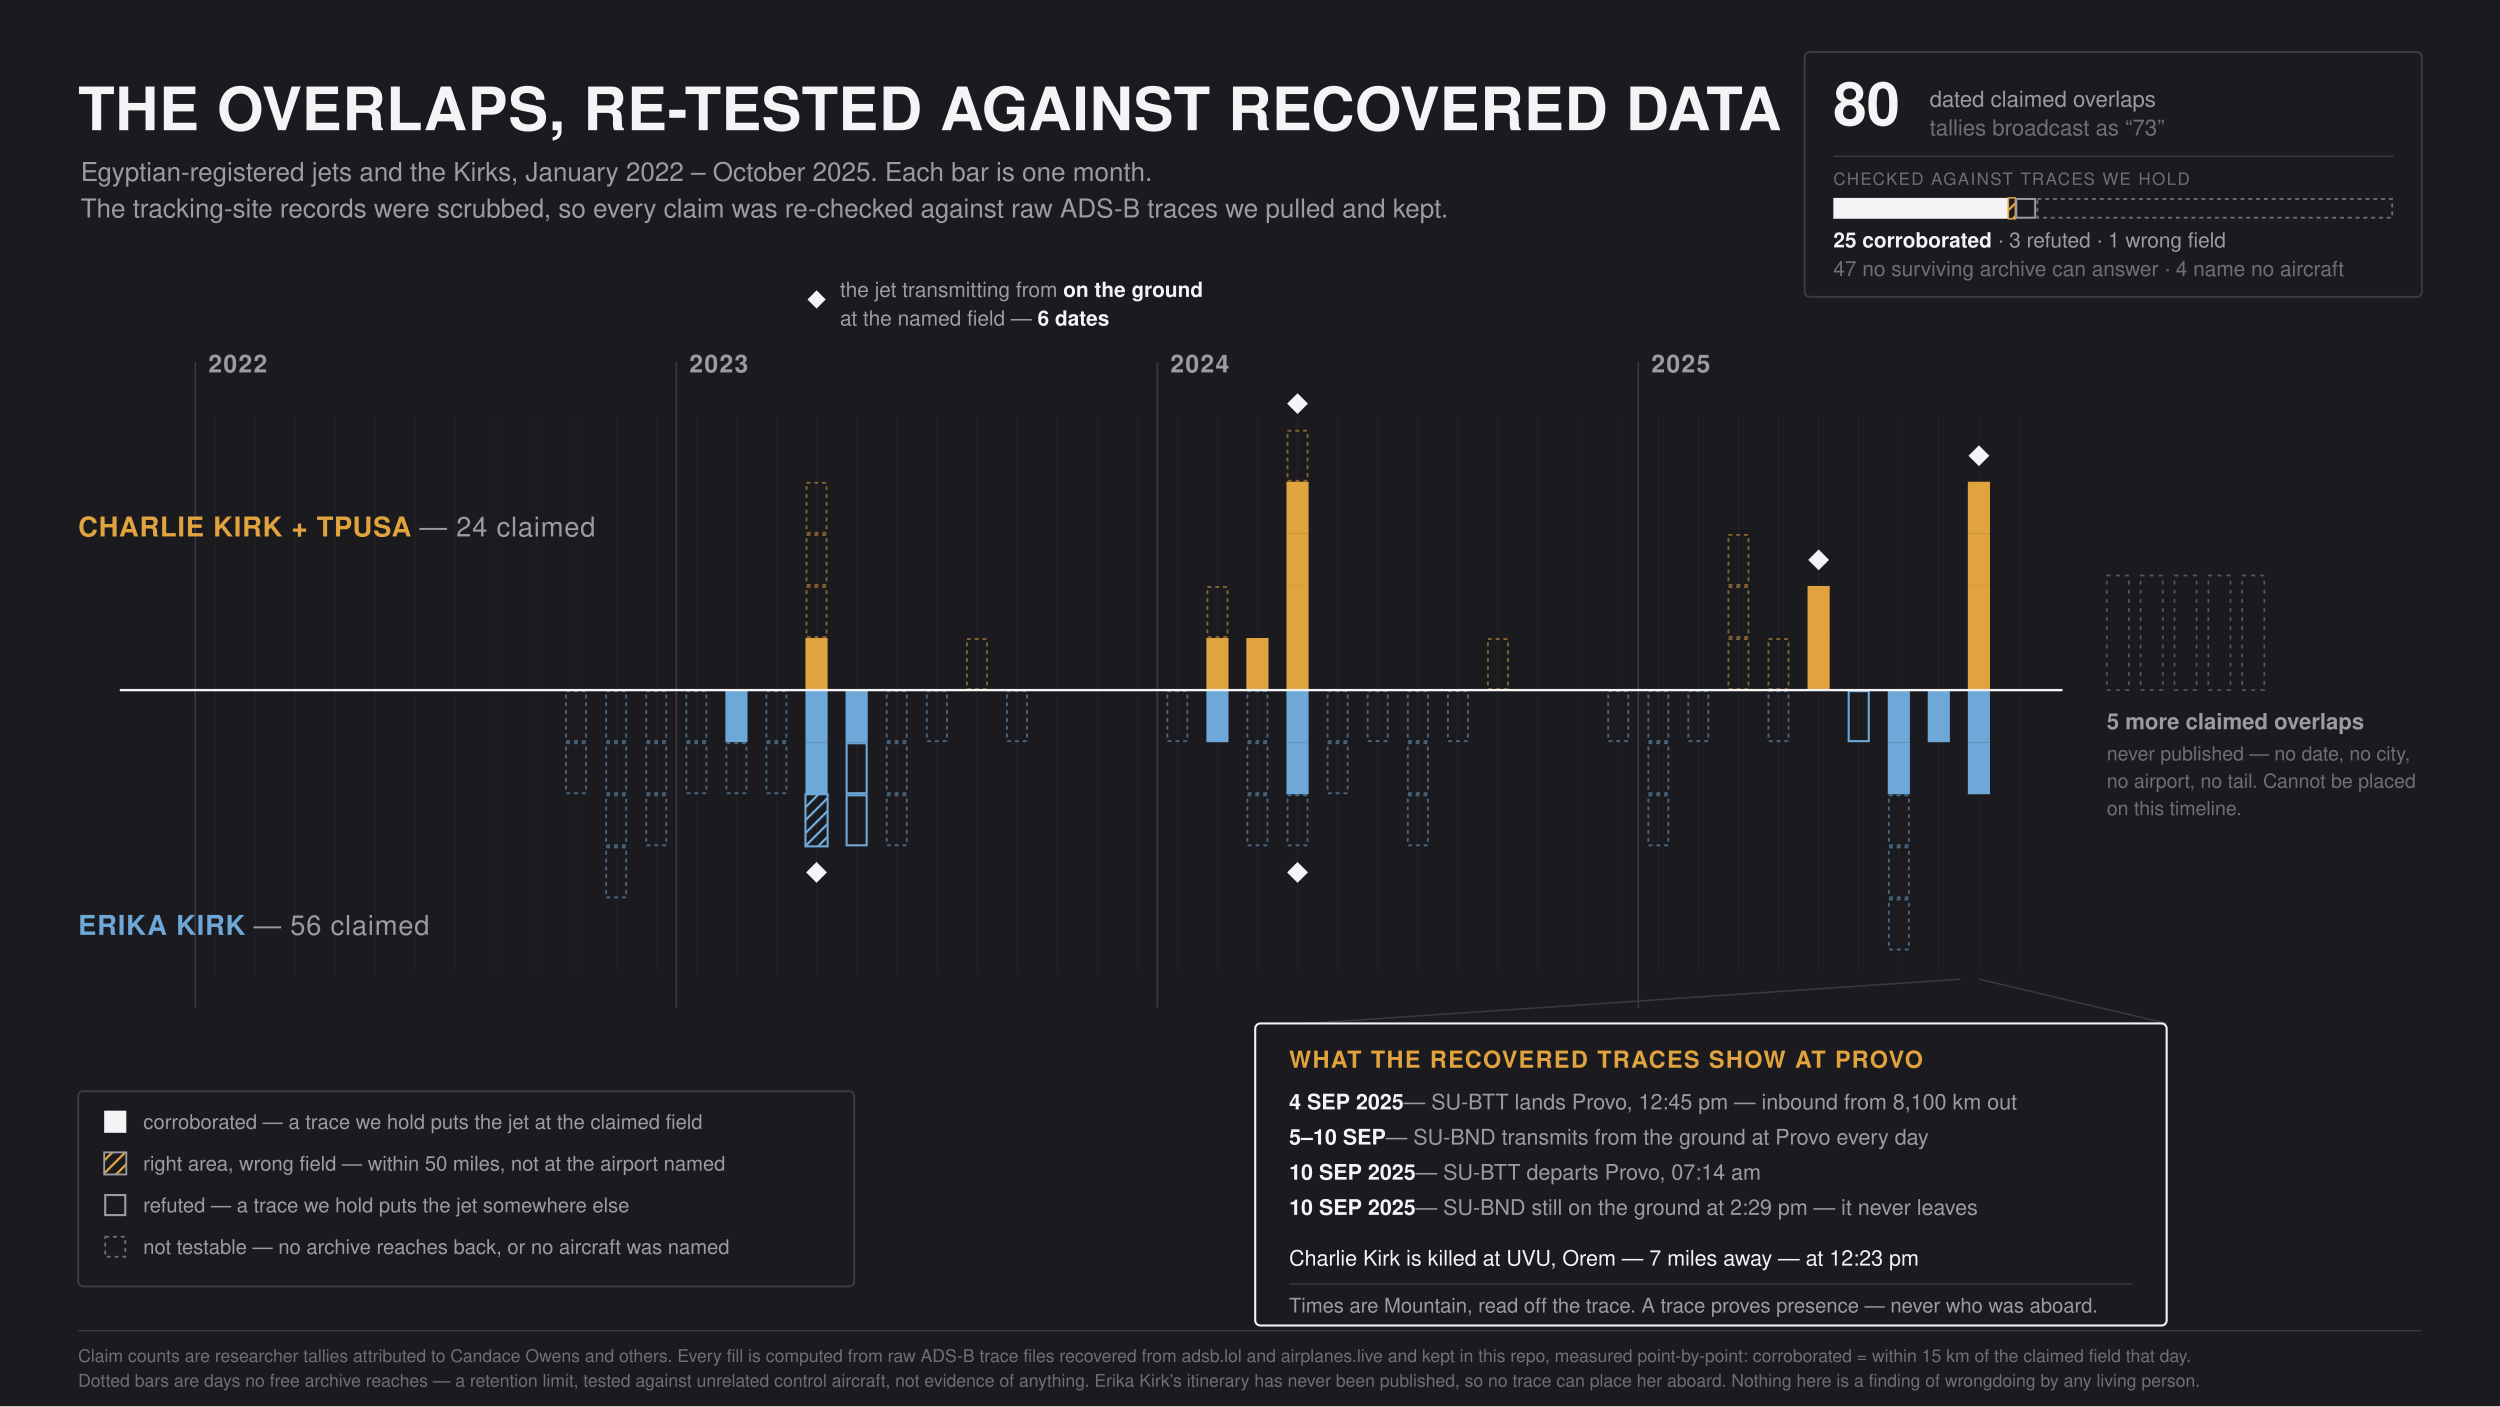
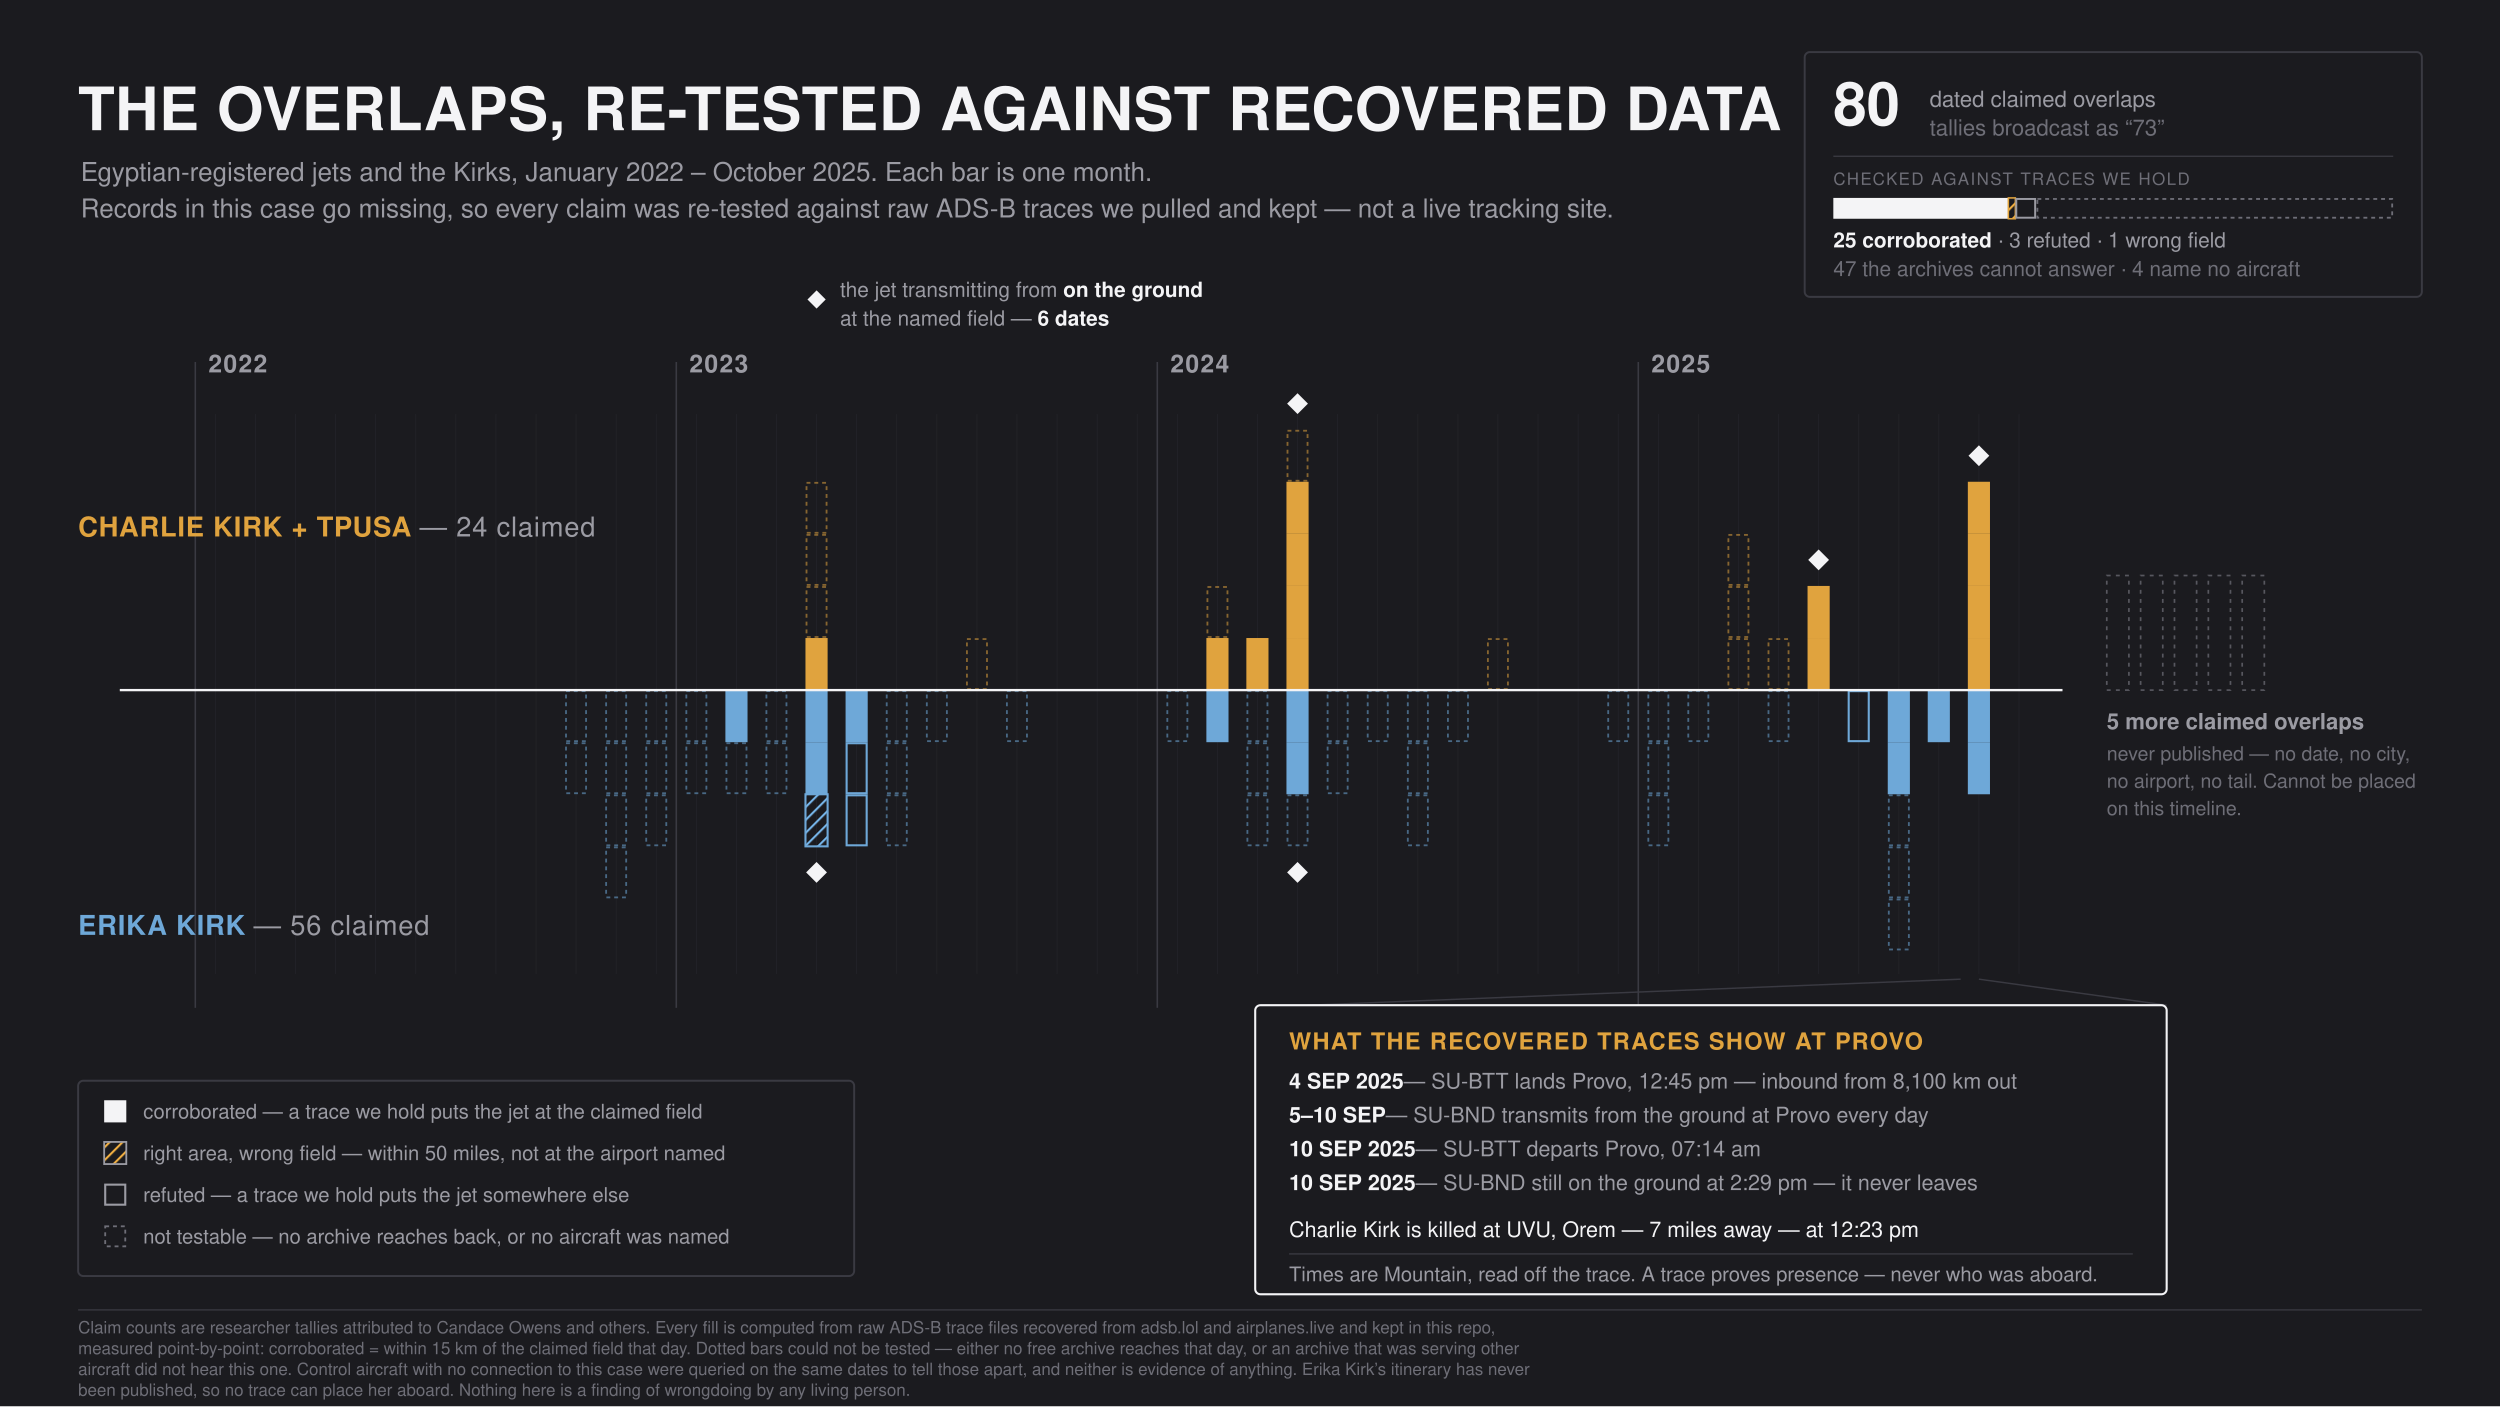
<svg xmlns="http://www.w3.org/2000/svg" viewBox="0 0 1920 1080" width="1920" height="1080" font-family="Helvetica Neue, Helvetica, Arial, sans-serif">
  <defs>
    <pattern id="hatche0a33e" width="7" height="7" patternTransform="rotate(45)" patternUnits="userSpaceOnUse">
      <rect width="7" height="7" fill="none" />
      <line x1="0" y1="0" x2="0" y2="7" stroke="#e0a33e" stroke-width="3.4" />
    </pattern>
    <pattern id="hatch6ea8d8" width="7" height="7" patternTransform="rotate(45)" patternUnits="userSpaceOnUse">
      <rect width="7" height="7" fill="none" />
      <line x1="0" y1="0" x2="0" y2="7" stroke="#6ea8d8" stroke-width="3.4" />
    </pattern>
  </defs>
  <rect width="1920" height="1080" fill="#1b1b1f" />
  <text x="60" y="100" fill="#f4f4f6" font-size="46" font-weight="700" letter-spacing="0.5">THE OVERLAPS, RE-TESTED AGAINST RECOVERED DATA</text>
  <text x="62" y="139" fill="#9b9ba3" font-size="20">Egyptian-registered jets and the Kirks, January 2022 – October 2025. Each bar is one month.</text>
-   <text x="62" y="167" fill="#9b9ba3" font-size="20">The tracking-site records were scrubbed, so every claim was re-checked against raw ADS-B traces we pulled and kept.</text>
+   <text x="62" y="167" fill="#9b9ba3" font-size="20">Records in this case go missing, so every claim was re-tested against raw ADS-B traces we pulled and kept — not a live tracking site.</text>
  <rect x="1386" y="40" width="474" height="188" fill="none" stroke="#3a3a42" stroke-width="1.5" rx="4" />
  <text x="1408" y="96" fill="#f4f4f6" font-size="46" font-weight="700">80</text>
  <text x="1482" y="82" fill="#9b9ba3" font-size="17">dated claimed overlaps</text>
  <text x="1482" y="104" fill="#6e6e77" font-size="17">tallies broadcast as “73”</text>
  <line x1="1408" y1="120" x2="1838" y2="120" stroke="#3a3a42" stroke-width="1" />
  <text x="1408" y="142" fill="#6e6e77" font-size="13" letter-spacing="1.1">CHECKED AGAINST TRACES WE HOLD</text>
  <rect x="1408" y="152" width="134.4" height="16" fill="#f4f4f6" />
  <rect x="1542.4" y="152" width="5.4" height="16" fill="url(#hatche0a33e)" stroke="#e0a33e" stroke-width="1.2" />
  <rect x="1548.5" y="152.8" width="14.5" height="14.4" fill="none" stroke="#9b9ba3" stroke-width="1.5" />
  <rect x="1564.7" y="152.8" width="272.5" height="14.4" fill="none" stroke="#6e6e77" stroke-width="1.4" stroke-dasharray="3 3" />
  <text x="1408" y="190" fill="#9b9ba3" font-size="16">
    <tspan fill="#f4f4f6" font-weight="600">25 corroborated</tspan>  ·  <tspan>3 refuted</tspan>  ·  <tspan>1 wrong field</tspan>
  </text>
-   <text x="1408" y="212" fill="#6e6e77" font-size="16">47 no surviving archive can answer  ·  4 name no aircraft</text>
+   <text x="1408" y="212" fill="#6e6e77" font-size="16">47 the archives cannot answer  ·  4 name no aircraft</text>
  <line x1="165.4" y1="318" x2="165.4" y2="748" stroke="#3a3a42" stroke-width="0.5" opacity="0.32" />
  <line x1="150.0" y1="278" x2="150.0" y2="774" stroke="#3a3a42" stroke-width="1.2" />
  <text x="160.0" y="286" fill="#9b9ba3" font-size="19" font-weight="600" letter-spacing="1">2022</text>
  <line x1="196.2" y1="318" x2="196.2" y2="748" stroke="#3a3a42" stroke-width="0.5" opacity="0.32" />
  <line x1="227.0" y1="318" x2="227.0" y2="748" stroke="#3a3a42" stroke-width="0.5" opacity="0.32" />
  <line x1="257.7" y1="318" x2="257.7" y2="748" stroke="#3a3a42" stroke-width="0.5" opacity="0.32" />
  <line x1="288.5" y1="318" x2="288.5" y2="748" stroke="#3a3a42" stroke-width="0.5" opacity="0.32" />
  <line x1="319.3" y1="318" x2="319.3" y2="748" stroke="#3a3a42" stroke-width="0.5" opacity="0.32" />
  <line x1="350.1" y1="318" x2="350.1" y2="748" stroke="#3a3a42" stroke-width="0.5" opacity="0.32" />
  <line x1="380.9" y1="318" x2="380.9" y2="748" stroke="#3a3a42" stroke-width="0.5" opacity="0.32" />
  <line x1="411.7" y1="318" x2="411.7" y2="748" stroke="#3a3a42" stroke-width="0.5" opacity="0.32" />
  <line x1="442.4" y1="318" x2="442.4" y2="748" stroke="#3a3a42" stroke-width="0.5" opacity="0.32" />
  <line x1="473.2" y1="318" x2="473.2" y2="748" stroke="#3a3a42" stroke-width="0.5" opacity="0.32" />
  <line x1="504.0" y1="318" x2="504.0" y2="748" stroke="#3a3a42" stroke-width="0.5" opacity="0.32" />
  <line x1="534.8" y1="318" x2="534.8" y2="748" stroke="#3a3a42" stroke-width="0.5" opacity="0.32" />
  <line x1="519.4" y1="278" x2="519.4" y2="774" stroke="#3a3a42" stroke-width="1.2" />
  <text x="529.4" y="286" fill="#9b9ba3" font-size="19" font-weight="600" letter-spacing="1">2023</text>
  <line x1="565.6" y1="318" x2="565.6" y2="748" stroke="#3a3a42" stroke-width="0.5" opacity="0.32" />
  <line x1="596.3" y1="318" x2="596.3" y2="748" stroke="#3a3a42" stroke-width="0.5" opacity="0.32" />
  <line x1="627.1" y1="318" x2="627.1" y2="748" stroke="#3a3a42" stroke-width="0.5" opacity="0.32" />
  <line x1="657.9" y1="318" x2="657.9" y2="748" stroke="#3a3a42" stroke-width="0.5" opacity="0.32" />
  <line x1="688.7" y1="318" x2="688.7" y2="748" stroke="#3a3a42" stroke-width="0.5" opacity="0.32" />
  <line x1="719.5" y1="318" x2="719.5" y2="748" stroke="#3a3a42" stroke-width="0.5" opacity="0.32" />
  <line x1="750.3" y1="318" x2="750.3" y2="748" stroke="#3a3a42" stroke-width="0.5" opacity="0.32" />
  <line x1="781.0" y1="318" x2="781.0" y2="748" stroke="#3a3a42" stroke-width="0.5" opacity="0.32" />
  <line x1="811.8" y1="318" x2="811.8" y2="748" stroke="#3a3a42" stroke-width="0.5" opacity="0.32" />
  <line x1="842.6" y1="318" x2="842.6" y2="748" stroke="#3a3a42" stroke-width="0.5" opacity="0.32" />
  <line x1="873.4" y1="318" x2="873.4" y2="748" stroke="#3a3a42" stroke-width="0.5" opacity="0.32" />
  <line x1="904.2" y1="318" x2="904.2" y2="748" stroke="#3a3a42" stroke-width="0.5" opacity="0.32" />
  <line x1="888.8" y1="278" x2="888.8" y2="774" stroke="#3a3a42" stroke-width="1.2" />
  <text x="898.8" y="286" fill="#9b9ba3" font-size="19" font-weight="600" letter-spacing="1">2024</text>
  <line x1="935.0" y1="318" x2="935.0" y2="748" stroke="#3a3a42" stroke-width="0.5" opacity="0.32" />
  <line x1="965.7" y1="318" x2="965.7" y2="748" stroke="#3a3a42" stroke-width="0.5" opacity="0.32" />
  <line x1="996.5" y1="318" x2="996.5" y2="748" stroke="#3a3a42" stroke-width="0.5" opacity="0.32" />
  <line x1="1027.3" y1="318" x2="1027.3" y2="748" stroke="#3a3a42" stroke-width="0.5" opacity="0.32" />
  <line x1="1058.1" y1="318" x2="1058.1" y2="748" stroke="#3a3a42" stroke-width="0.5" opacity="0.32" />
  <line x1="1088.9" y1="318" x2="1088.9" y2="748" stroke="#3a3a42" stroke-width="0.5" opacity="0.32" />
  <line x1="1119.7" y1="318" x2="1119.7" y2="748" stroke="#3a3a42" stroke-width="0.5" opacity="0.32" />
  <line x1="1150.4" y1="318" x2="1150.4" y2="748" stroke="#3a3a42" stroke-width="0.5" opacity="0.32" />
  <line x1="1181.2" y1="318" x2="1181.2" y2="748" stroke="#3a3a42" stroke-width="0.5" opacity="0.32" />
  <line x1="1212.0" y1="318" x2="1212.0" y2="748" stroke="#3a3a42" stroke-width="0.5" opacity="0.32" />
  <line x1="1242.8" y1="318" x2="1242.8" y2="748" stroke="#3a3a42" stroke-width="0.5" opacity="0.32" />
  <line x1="1273.6" y1="318" x2="1273.6" y2="748" stroke="#3a3a42" stroke-width="0.5" opacity="0.32" />
  <line x1="1258.2" y1="278" x2="1258.2" y2="774" stroke="#3a3a42" stroke-width="1.2" />
  <text x="1268.2" y="286" fill="#9b9ba3" font-size="19" font-weight="600" letter-spacing="1">2025</text>
  <line x1="1304.3" y1="318" x2="1304.3" y2="748" stroke="#3a3a42" stroke-width="0.5" opacity="0.32" />
  <line x1="1335.1" y1="318" x2="1335.1" y2="748" stroke="#3a3a42" stroke-width="0.5" opacity="0.32" />
  <line x1="1365.9" y1="318" x2="1365.9" y2="748" stroke="#3a3a42" stroke-width="0.5" opacity="0.32" />
  <line x1="1396.7" y1="318" x2="1396.7" y2="748" stroke="#3a3a42" stroke-width="0.5" opacity="0.32" />
  <line x1="1427.5" y1="318" x2="1427.5" y2="748" stroke="#3a3a42" stroke-width="0.5" opacity="0.32" />
  <line x1="1458.3" y1="318" x2="1458.3" y2="748" stroke="#3a3a42" stroke-width="0.5" opacity="0.32" />
  <line x1="1489.0" y1="318" x2="1489.0" y2="748" stroke="#3a3a42" stroke-width="0.5" opacity="0.32" />
  <line x1="1519.8" y1="318" x2="1519.8" y2="748" stroke="#3a3a42" stroke-width="0.5" opacity="0.32" />
  <line x1="1550.6" y1="318" x2="1550.6" y2="748" stroke="#3a3a42" stroke-width="0.5" opacity="0.32" />
  <rect x="434.7" y="530.8" width="15.4" height="38.4" fill="none" stroke="#6ea8d8" stroke-width="1.4" stroke-dasharray="3 3" opacity="0.55" />
  <rect x="434.7" y="570.8" width="15.4" height="38.4" fill="none" stroke="#6ea8d8" stroke-width="1.4" stroke-dasharray="3 3" opacity="0.55" />
  <rect x="465.5" y="530.8" width="15.4" height="38.4" fill="none" stroke="#6ea8d8" stroke-width="1.4" stroke-dasharray="3 3" opacity="0.55" />
  <rect x="465.5" y="570.8" width="15.4" height="38.4" fill="none" stroke="#6ea8d8" stroke-width="1.4" stroke-dasharray="3 3" opacity="0.55" />
  <rect x="465.5" y="610.8" width="15.4" height="38.4" fill="none" stroke="#6ea8d8" stroke-width="1.4" stroke-dasharray="3 3" opacity="0.55" />
  <rect x="465.5" y="650.8" width="15.4" height="38.4" fill="none" stroke="#6ea8d8" stroke-width="1.4" stroke-dasharray="3 3" opacity="0.55" />
  <rect x="496.3" y="530.8" width="15.4" height="38.4" fill="none" stroke="#6ea8d8" stroke-width="1.4" stroke-dasharray="3 3" opacity="0.55" />
  <rect x="496.3" y="570.8" width="15.4" height="38.4" fill="none" stroke="#6ea8d8" stroke-width="1.4" stroke-dasharray="3 3" opacity="0.55" />
  <rect x="496.3" y="610.8" width="15.4" height="38.4" fill="none" stroke="#6ea8d8" stroke-width="1.4" stroke-dasharray="3 3" opacity="0.55" />
  <rect x="527.1" y="530.8" width="15.4" height="38.4" fill="none" stroke="#6ea8d8" stroke-width="1.4" stroke-dasharray="3 3" opacity="0.55" />
  <rect x="527.1" y="570.8" width="15.4" height="38.4" fill="none" stroke="#6ea8d8" stroke-width="1.4" stroke-dasharray="3 3" opacity="0.55" />
  <rect x="557.1" y="530.0" width="17" height="40" fill="#6ea8d8" />
  <rect x="557.9" y="570.8" width="15.4" height="38.4" fill="none" stroke="#6ea8d8" stroke-width="1.4" stroke-dasharray="3 3" opacity="0.55" />
  <rect x="588.6" y="530.8" width="15.4" height="38.4" fill="none" stroke="#6ea8d8" stroke-width="1.4" stroke-dasharray="3 3" opacity="0.55" />
  <rect x="588.6" y="570.8" width="15.4" height="38.4" fill="none" stroke="#6ea8d8" stroke-width="1.4" stroke-dasharray="3 3" opacity="0.55" />
  <rect x="618.6" y="490.0" width="17" height="40" fill="#e0a33e" />
  <rect x="619.4" y="450.8" width="15.4" height="38.4" fill="none" stroke="#e0a33e" stroke-width="1.4" stroke-dasharray="3 3" opacity="0.55" />
  <rect x="619.4" y="410.8" width="15.4" height="38.4" fill="none" stroke="#e0a33e" stroke-width="1.4" stroke-dasharray="3 3" opacity="0.55" />
  <rect x="619.4" y="370.8" width="15.4" height="38.4" fill="none" stroke="#e0a33e" stroke-width="1.4" stroke-dasharray="3 3" opacity="0.55" />
  <rect x="618.6" y="530.0" width="17" height="40" fill="#6ea8d8" />
  <rect x="618.6" y="570.0" width="17" height="40" fill="#6ea8d8" />
  <rect x="618.6" y="610.0" width="17" height="40" fill="url(#hatch6ea8d8)" stroke="#6ea8d8" stroke-width="1.6" />
  <rect x="649.4" y="530.0" width="17" height="40" fill="#6ea8d8" />
  <rect x="650.2" y="570.8" width="15.4" height="38.4" fill="none" stroke="#6ea8d8" stroke-width="1.6" />
  <rect x="650.2" y="610.8" width="15.4" height="38.4" fill="none" stroke="#6ea8d8" stroke-width="1.6" />
  <rect x="681.0" y="530.8" width="15.4" height="38.4" fill="none" stroke="#6ea8d8" stroke-width="1.4" stroke-dasharray="3 3" opacity="0.55" />
  <rect x="681.0" y="570.8" width="15.4" height="38.4" fill="none" stroke="#6ea8d8" stroke-width="1.4" stroke-dasharray="3 3" opacity="0.55" />
  <rect x="681.0" y="610.8" width="15.4" height="38.4" fill="none" stroke="#6ea8d8" stroke-width="1.4" stroke-dasharray="3 3" opacity="0.55" />
  <rect x="711.8" y="530.8" width="15.4" height="38.4" fill="none" stroke="#6ea8d8" stroke-width="1.4" stroke-dasharray="3 3" opacity="0.55" />
  <rect x="742.6" y="490.8" width="15.4" height="38.4" fill="none" stroke="#e0a33e" stroke-width="1.4" stroke-dasharray="3 3" opacity="0.55" />
  <rect x="773.3" y="530.8" width="15.4" height="38.4" fill="none" stroke="#6ea8d8" stroke-width="1.4" stroke-dasharray="3 3" opacity="0.55" />
  <rect x="896.5" y="530.8" width="15.4" height="38.4" fill="none" stroke="#6ea8d8" stroke-width="1.4" stroke-dasharray="3 3" opacity="0.55" />
  <rect x="926.5" y="490.0" width="17" height="40" fill="#e0a33e" />
  <rect x="927.3" y="450.8" width="15.4" height="38.4" fill="none" stroke="#e0a33e" stroke-width="1.4" stroke-dasharray="3 3" opacity="0.55" />
  <rect x="926.5" y="530.0" width="17" height="40" fill="#6ea8d8" />
  <rect x="957.2" y="490.0" width="17" height="40" fill="#e0a33e" />
  <rect x="958.0" y="530.8" width="15.4" height="38.4" fill="none" stroke="#6ea8d8" stroke-width="1.4" stroke-dasharray="3 3" opacity="0.55" />
  <rect x="958.0" y="570.8" width="15.4" height="38.4" fill="none" stroke="#6ea8d8" stroke-width="1.4" stroke-dasharray="3 3" opacity="0.55" />
  <rect x="958.0" y="610.8" width="15.4" height="38.4" fill="none" stroke="#6ea8d8" stroke-width="1.4" stroke-dasharray="3 3" opacity="0.55" />
  <rect x="988.0" y="490.0" width="17" height="40" fill="#e0a33e" />
  <rect x="988.0" y="450.0" width="17" height="40" fill="#e0a33e" />
  <rect x="988.0" y="410.0" width="17" height="40" fill="#e0a33e" />
  <rect x="988.0" y="370.0" width="17" height="40" fill="#e0a33e" />
  <rect x="988.8" y="330.8" width="15.4" height="38.4" fill="none" stroke="#e0a33e" stroke-width="1.4" stroke-dasharray="3 3" opacity="0.55" />
  <rect x="988.0" y="530.0" width="17" height="40" fill="#6ea8d8" />
  <rect x="988.0" y="570.0" width="17" height="40" fill="#6ea8d8" />
  <rect x="988.8" y="610.8" width="15.4" height="38.4" fill="none" stroke="#6ea8d8" stroke-width="1.4" stroke-dasharray="3 3" opacity="0.55" />
  <rect x="1019.6" y="530.8" width="15.4" height="38.4" fill="none" stroke="#6ea8d8" stroke-width="1.4" stroke-dasharray="3 3" opacity="0.55" />
  <rect x="1019.6" y="570.8" width="15.4" height="38.4" fill="none" stroke="#6ea8d8" stroke-width="1.4" stroke-dasharray="3 3" opacity="0.55" />
  <rect x="1050.4" y="530.8" width="15.4" height="38.4" fill="none" stroke="#6ea8d8" stroke-width="1.4" stroke-dasharray="3 3" opacity="0.55" />
  <rect x="1081.2" y="530.8" width="15.4" height="38.4" fill="none" stroke="#6ea8d8" stroke-width="1.4" stroke-dasharray="3 3" opacity="0.55" />
  <rect x="1081.2" y="570.8" width="15.4" height="38.4" fill="none" stroke="#6ea8d8" stroke-width="1.4" stroke-dasharray="3 3" opacity="0.55" />
  <rect x="1081.2" y="610.8" width="15.4" height="38.4" fill="none" stroke="#6ea8d8" stroke-width="1.4" stroke-dasharray="3 3" opacity="0.55" />
  <rect x="1112.0" y="530.8" width="15.4" height="38.4" fill="none" stroke="#6ea8d8" stroke-width="1.4" stroke-dasharray="3 3" opacity="0.55" />
  <rect x="1142.7" y="490.8" width="15.4" height="38.4" fill="none" stroke="#e0a33e" stroke-width="1.4" stroke-dasharray="3 3" opacity="0.55" />
  <rect x="1235.1" y="530.8" width="15.4" height="38.4" fill="none" stroke="#6ea8d8" stroke-width="1.4" stroke-dasharray="3 3" opacity="0.55" />
  <rect x="1265.9" y="530.8" width="15.4" height="38.4" fill="none" stroke="#6ea8d8" stroke-width="1.4" stroke-dasharray="3 3" opacity="0.55" />
  <rect x="1265.9" y="570.8" width="15.4" height="38.4" fill="none" stroke="#6ea8d8" stroke-width="1.4" stroke-dasharray="3 3" opacity="0.55" />
  <rect x="1265.9" y="610.8" width="15.4" height="38.4" fill="none" stroke="#6ea8d8" stroke-width="1.4" stroke-dasharray="3 3" opacity="0.55" />
  <rect x="1296.6" y="530.8" width="15.4" height="38.4" fill="none" stroke="#6ea8d8" stroke-width="1.4" stroke-dasharray="3 3" opacity="0.55" />
  <rect x="1327.4" y="490.8" width="15.4" height="38.4" fill="none" stroke="#e0a33e" stroke-width="1.4" stroke-dasharray="3 3" opacity="0.55" />
  <rect x="1327.4" y="450.8" width="15.4" height="38.4" fill="none" stroke="#e0a33e" stroke-width="1.4" stroke-dasharray="3 3" opacity="0.55" />
  <rect x="1327.4" y="410.8" width="15.4" height="38.4" fill="none" stroke="#e0a33e" stroke-width="1.4" stroke-dasharray="3 3" opacity="0.55" />
  <rect x="1358.2" y="490.8" width="15.4" height="38.4" fill="none" stroke="#e0a33e" stroke-width="1.4" stroke-dasharray="3 3" opacity="0.55" />
  <rect x="1358.2" y="530.8" width="15.4" height="38.4" fill="none" stroke="#6ea8d8" stroke-width="1.4" stroke-dasharray="3 3" opacity="0.55" />
  <rect x="1388.2" y="490.0" width="17" height="40" fill="#e0a33e" />
  <rect x="1388.2" y="450.0" width="17" height="40" fill="#e0a33e" />
  <rect x="1419.8" y="530.8" width="15.4" height="38.4" fill="none" stroke="#6ea8d8" stroke-width="1.6" />
  <rect x="1449.8" y="530.0" width="17" height="40" fill="#6ea8d8" />
  <rect x="1449.8" y="570.0" width="17" height="40" fill="#6ea8d8" />
  <rect x="1450.6" y="610.8" width="15.4" height="38.4" fill="none" stroke="#6ea8d8" stroke-width="1.4" stroke-dasharray="3 3" opacity="0.55" />
  <rect x="1450.6" y="650.8" width="15.4" height="38.4" fill="none" stroke="#6ea8d8" stroke-width="1.4" stroke-dasharray="3 3" opacity="0.55" />
  <rect x="1450.6" y="690.8" width="15.4" height="38.4" fill="none" stroke="#6ea8d8" stroke-width="1.4" stroke-dasharray="3 3" opacity="0.55" />
  <rect x="1480.5" y="530.0" width="17" height="40" fill="#6ea8d8" />
  <rect x="1511.3" y="490.0" width="17" height="40" fill="#e0a33e" />
  <rect x="1511.3" y="450.0" width="17" height="40" fill="#e0a33e" />
  <rect x="1511.3" y="410.0" width="17" height="40" fill="#e0a33e" />
  <rect x="1511.3" y="370.0" width="17" height="40" fill="#e0a33e" />
  <rect x="1511.3" y="530.0" width="17" height="40" fill="#6ea8d8" />
  <rect x="1511.3" y="570.0" width="17" height="40" fill="#6ea8d8" />
  <line x1="92" y1="530" x2="1584" y2="530" stroke="#f4f4f6" stroke-width="1.8" />
  <path d="M 627.1 662 L 635.1 670 L 627.1 678 L 619.1 670 Z" fill="#f4f4f6" />
  <path d="M 996.5 302 L 1004.5 310 L 996.5 318 L 988.5 310 Z" fill="#f4f4f6" />
  <path d="M 996.5 662 L 1004.5 670 L 996.5 678 L 988.5 670 Z" fill="#f4f4f6" />
  <path d="M 1396.7 422 L 1404.7 430 L 1396.7 438 L 1388.7 430 Z" fill="#f4f4f6" />
  <path d="M 1519.8 342 L 1527.8 350 L 1519.8 358 L 1511.8 350 Z" fill="#f4f4f6" />
  <path d="M 627.13 223 L 634.13 230 L 627.13 237 L 620.13 230 Z" fill="#f4f4f6" />
  <text x="645.13" y="228" fill="#9b9ba3" font-size="16">the jet transmitting from <tspan fill="#f4f4f6" font-weight="600">on the ground</tspan>
  </text>
  <text x="645.13" y="250" fill="#9b9ba3" font-size="16">at the named field — <tspan fill="#f4f4f6" font-weight="600">6 dates</tspan>
  </text>
  <text x="60" y="412" fill="#e0a33e" font-size="21" font-weight="700" letter-spacing="0.6">CHARLIE KIRK + TPUSA <tspan fill="#9b9ba3" font-weight="400">— 24 claimed</tspan>
  </text>
  <text x="60" y="718" fill="#6ea8d8" font-size="21" font-weight="700" letter-spacing="0.6">ERIKA KIRK <tspan fill="#9b9ba3" font-weight="400">— 56 claimed</tspan>
  </text>
  <rect x="1618.0" y="442" width="17" height="88" fill="none" stroke="#6e6e77" stroke-width="1.3" stroke-dasharray="3 4" opacity="0.72" />
  <rect x="1644.0" y="442" width="17" height="88" fill="none" stroke="#6e6e77" stroke-width="1.3" stroke-dasharray="3 4" opacity="0.72" />
  <rect x="1670.0" y="442" width="17" height="88" fill="none" stroke="#6e6e77" stroke-width="1.3" stroke-dasharray="3 4" opacity="0.72" />
  <rect x="1696.0" y="442" width="17" height="88" fill="none" stroke="#6e6e77" stroke-width="1.3" stroke-dasharray="3 4" opacity="0.72" />
  <rect x="1722.0" y="442" width="17" height="88" fill="none" stroke="#6e6e77" stroke-width="1.3" stroke-dasharray="3 4" opacity="0.72" />
  <text x="1618" y="560" fill="#9b9ba3" font-size="17" font-weight="600">5 more claimed overlaps</text>
  <text x="1618" y="584" fill="#6e6e77" font-size="15">never published — no date, no city,</text>
  <text x="1618" y="605" fill="#6e6e77" font-size="15">no airport, no tail. Cannot be placed</text>
  <text x="1618" y="626" fill="#6e6e77" font-size="15">on this timeline.</text>
-   <rect x="60" y="838" width="596" height="150" fill="none" stroke="#3a3a42" stroke-width="1.5" rx="4" />
-   <rect x="80" y="853" width="17" height="17" fill="#f4f4f6" />
-   <text x="110" y="867" fill="#9b9ba3" font-size="15.5">corroborated — a trace we hold puts the jet at the claimed field</text>
-   <rect x="80" y="885" width="17" height="17" fill="url(#hatche0a33e)" stroke="#9b9ba3" stroke-width="1.4" />
-   <text x="110" y="899" fill="#9b9ba3" font-size="15.5">right area, wrong field — within 50 miles, not at the airport named</text>
-   <rect x="80.8" y="917.8" width="15.4" height="15.4" fill="none" stroke="#9b9ba3" stroke-width="1.6" />
-   <text x="110" y="931" fill="#9b9ba3" font-size="15.5">refuted — a trace we hold puts the jet somewhere else</text>
-   <rect x="80.8" y="949.8" width="15.4" height="15.4" fill="none" stroke="#6e6e77" stroke-width="1.4" stroke-dasharray="3 3" />
-   <text x="110" y="963" fill="#9b9ba3" font-size="15.5">not testable — no archive reaches back, or no aircraft was named</text>
-   <line x1="1519.8" y1="752" x2="1664.0" y2="786" stroke="#3a3a42" stroke-width="1.1" />
-   <line x1="1505.8" y1="752" x2="1004.0" y2="786" stroke="#3a3a42" stroke-width="1.1" />
-   <rect x="964" y="786" width="700" height="232" fill="#1b1b1f" stroke="#f4f4f6" stroke-width="1.6" rx="4" />
-   <text x="990" y="820" fill="#e0a33e" font-size="18" font-weight="700" letter-spacing="1.1">WHAT THE RECOVERED TRACES SHOW AT PROVO</text>
-   <text x="990" y="852" fill="#f4f4f6" font-size="16.5" font-weight="700">4 SEP 2025<tspan fill="#9b9ba3" font-weight="400">  — SU-BTT lands Provo, 12:45 pm — inbound from 8,100 km out</tspan>
-   </text>
-   <text x="990" y="879" fill="#f4f4f6" font-size="16.5" font-weight="700">5–10 SEP<tspan fill="#9b9ba3" font-weight="400">  — SU-BND transmits from the ground at Provo every day</tspan>
-   </text>
-   <text x="990" y="906" fill="#f4f4f6" font-size="16.5" font-weight="700">10 SEP 2025<tspan fill="#9b9ba3" font-weight="400">  — SU-BTT departs Provo, 07:14 am</tspan>
-   </text>
-   <text x="990" y="933" fill="#f4f4f6" font-size="16.5" font-weight="700">10 SEP 2025<tspan fill="#9b9ba3" font-weight="400">  — SU-BND still on the ground at 2:29 pm — it never leaves</tspan>
-   </text>
-   <text x="990" y="972" fill="#f4f4f6" font-size="16.5">Charlie Kirk is killed at UVU, Orem — 7 miles away — at 12:23 pm</text>
-   <line x1="990" y1="986" x2="1638" y2="986" stroke="#3a3a42" stroke-width="1" />
-   <text x="990" y="1008" fill="#9b9ba3" font-size="15.5">Times are Mountain, read off the trace. A trace proves presence — never who was aboard.</text>
-   <line x1="60" y1="1022" x2="1860" y2="1022" stroke="#3a3a42" stroke-width="1" />
-   <text x="60" y="1046" fill="#6e6e77" font-size="13.5">Claim counts are researcher tallies attributed to Candace Owens and others. Every fill is computed from raw ADS-B trace files recovered from adsb.lol and airplanes.live and kept in this repo, measured point-by-point: corroborated = within 15 km of the claimed field that day.</text>
-   <text x="60" y="1065" fill="#6e6e77" font-size="13.5">Dotted bars are days no free archive reaches — a retention limit, tested against unrelated control aircraft, not evidence of anything. Erika Kirk’s itinerary has never been published, so no trace can place her aboard. Nothing here is a finding of wrongdoing by any living person.</text>
+   <rect x="60" y="830" width="596" height="150" fill="none" stroke="#3a3a42" stroke-width="1.5" rx="4" />
+   <rect x="80" y="845" width="17" height="17" fill="#f4f4f6" />
+   <text x="110" y="859" fill="#9b9ba3" font-size="15.5">corroborated — a trace we hold puts the jet at the claimed field</text>
+   <rect x="80" y="877" width="17" height="17" fill="url(#hatche0a33e)" stroke="#9b9ba3" stroke-width="1.4" />
+   <text x="110" y="891" fill="#9b9ba3" font-size="15.5">right area, wrong field — within 50 miles, not at the airport named</text>
+   <rect x="80.8" y="909.8" width="15.4" height="15.4" fill="none" stroke="#9b9ba3" stroke-width="1.6" />
+   <text x="110" y="923" fill="#9b9ba3" font-size="15.5">refuted — a trace we hold puts the jet somewhere else</text>
+   <rect x="80.8" y="941.8" width="15.4" height="15.4" fill="none" stroke="#6e6e77" stroke-width="1.4" stroke-dasharray="3 3" />
+   <text x="110" y="955" fill="#9b9ba3" font-size="15.5">not testable — no archive reaches back, or no aircraft was named</text>
+   <line x1="1519.8" y1="752" x2="1664.0" y2="772" stroke="#3a3a42" stroke-width="1.1" />
+   <line x1="1505.8" y1="752" x2="1004.0" y2="772" stroke="#3a3a42" stroke-width="1.1" />
+   <rect x="964" y="772" width="700" height="222" fill="#1b1b1f" stroke="#f4f4f6" stroke-width="1.6" rx="4" />
+   <text x="990" y="806" fill="#e0a33e" font-size="18" font-weight="700" letter-spacing="1.1">WHAT THE RECOVERED TRACES SHOW AT PROVO</text>
+   <text x="990" y="836" fill="#f4f4f6" font-size="16.5" font-weight="700">4 SEP 2025<tspan fill="#9b9ba3" font-weight="400">  — SU-BTT lands Provo, 12:45 pm — inbound from 8,100 km out</tspan>
+   </text>
+   <text x="990" y="862" fill="#f4f4f6" font-size="16.5" font-weight="700">5–10 SEP<tspan fill="#9b9ba3" font-weight="400">  — SU-BND transmits from the ground at Provo every day</tspan>
+   </text>
+   <text x="990" y="888" fill="#f4f4f6" font-size="16.5" font-weight="700">10 SEP 2025<tspan fill="#9b9ba3" font-weight="400">  — SU-BTT departs Provo, 07:14 am</tspan>
+   </text>
+   <text x="990" y="914" fill="#f4f4f6" font-size="16.5" font-weight="700">10 SEP 2025<tspan fill="#9b9ba3" font-weight="400">  — SU-BND still on the ground at 2:29 pm — it never leaves</tspan>
+   </text>
+   <text x="990" y="950" fill="#f4f4f6" font-size="16.5">Charlie Kirk is killed at UVU, Orem — 7 miles away — at 12:23 pm</text>
+   <line x1="990" y1="963" x2="1638" y2="963" stroke="#3a3a42" stroke-width="1" />
+   <text x="990" y="984" fill="#9b9ba3" font-size="15.5">Times are Mountain, read off the trace. A trace proves presence — never who was aboard.</text>
+   <line x1="60" y1="1006" x2="1860" y2="1006" stroke="#3a3a42" stroke-width="1" />
+   <text x="60" y="1024" fill="#6e6e77" font-size="13">Claim counts are researcher tallies attributed to Candace Owens and others. Every fill is computed from raw ADS-B trace files recovered from adsb.lol and airplanes.live and kept in this repo,</text>
+   <text x="60" y="1040" fill="#6e6e77" font-size="13">measured point-by-point: corroborated = within 15 km of the claimed field that day. Dotted bars could not be tested — either no free archive reaches that day, or an archive that was serving other</text>
+   <text x="60" y="1056" fill="#6e6e77" font-size="13">aircraft did not hear this one. Control aircraft with no connection to this case were queried on the same dates to tell those apart, and neither is evidence of anything. Erika Kirk’s itinerary has never</text>
+   <text x="60" y="1072" fill="#6e6e77" font-size="13">been published, so no trace can place her aboard. Nothing here is a finding of wrongdoing by any living person.</text>
</svg>
